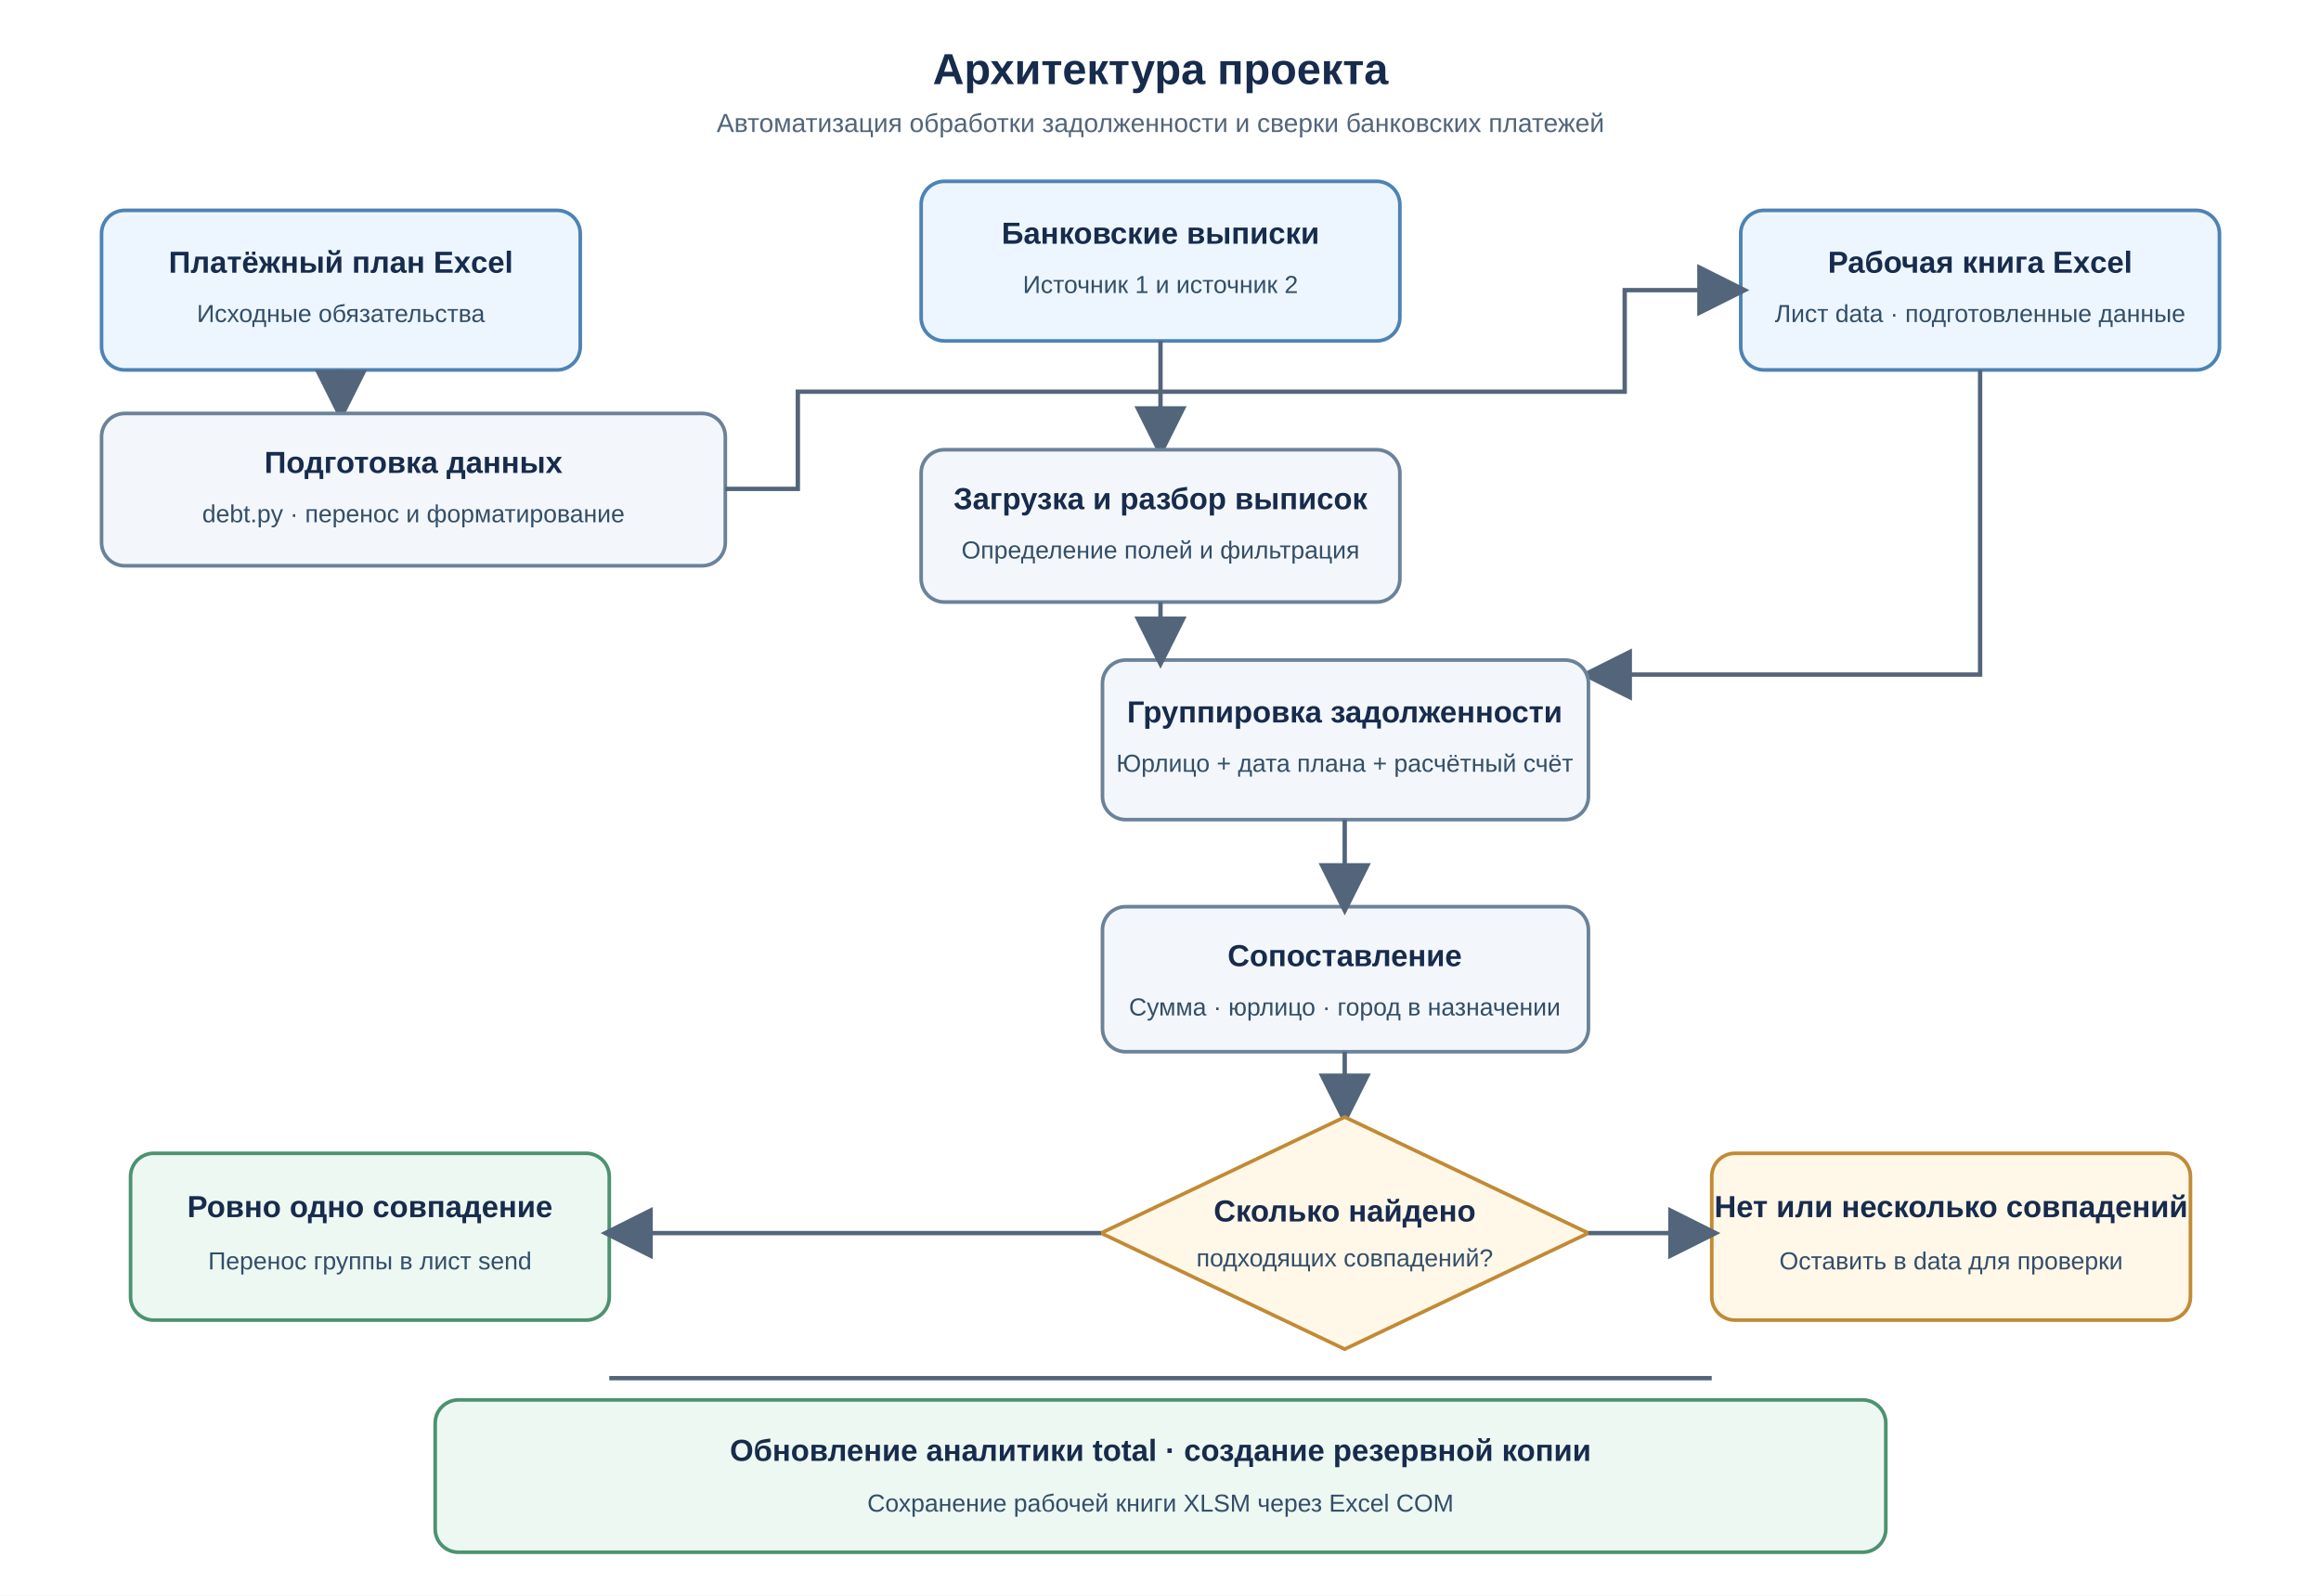
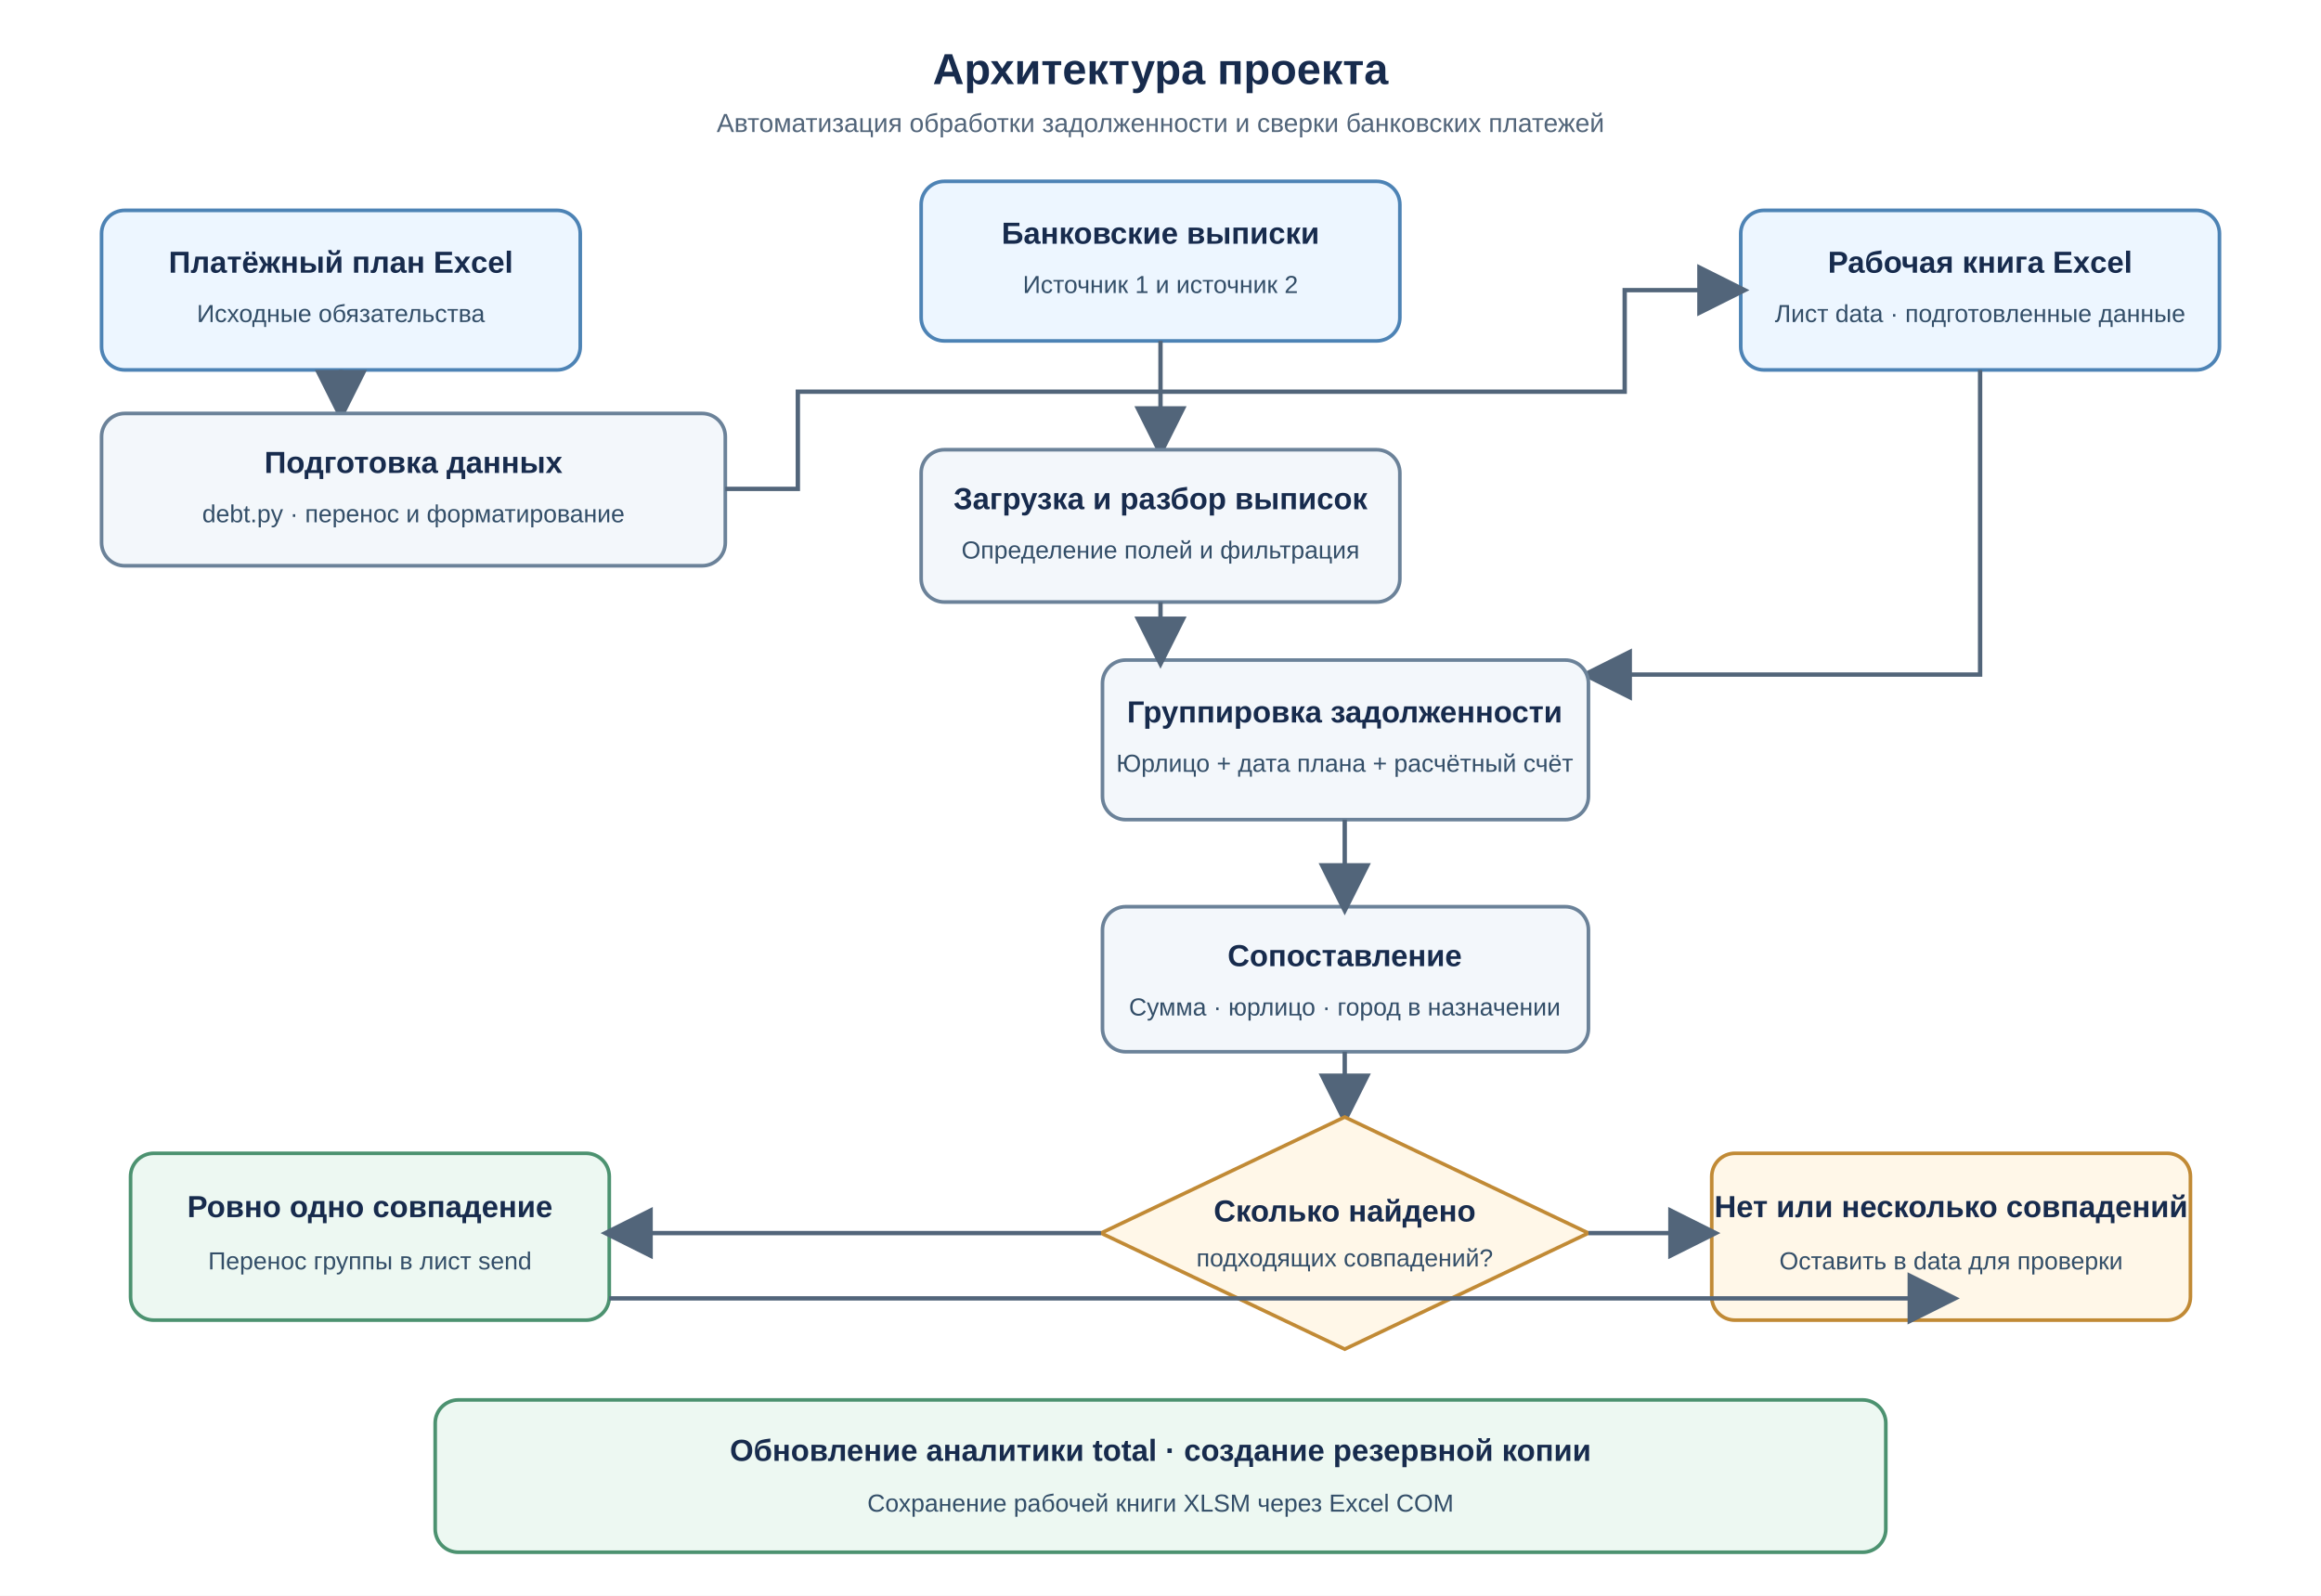
<svg xmlns="http://www.w3.org/2000/svg" width="1600" height="1100" viewBox="0 0 1600 1100" role="img" aria-labelledby="title desc">
  <defs>
    <marker id="arrow" markerWidth="12" markerHeight="12" refX="10" refY="6" orient="auto">
      <path d="M0,0 L12,6 L0,12 z" fill="#52657a" />
    </marker>
    <style>
    .h{font:700 30px Arial,sans-serif;fill:#172b4d}.sub{font:18px Arial,sans-serif;fill:#52657a}
    .t{font:700 21px Arial,sans-serif;fill:#172b4d}.s{font:17px Arial,sans-serif;fill:#334e68}
    .input{fill:#edf6ff;stroke:#4d83b5;stroke-width:2.5}
    .process{fill:#f3f7fb;stroke:#6b8299;stroke-width:2.5}.result{fill:#edf8f2;stroke:#4c9270;stroke-width:2.5}
    .manual{fill:#fff7e8;stroke:#c18a35;stroke-width:2.5}.line{stroke:#52657a;stroke-width:3;fill:none;marker-end:url(#arrow)}
  </style>
  </defs>
  <rect width="1600" height="1100" fill="#ffffff" />
  <text x="800" y="58" text-anchor="middle" class="h">Архитектура проекта</text>
  <text x="800" y="91" text-anchor="middle" class="sub">Автоматизация обработки задолженности и сверки банковских платежей</text>
  <rect x="70" y="145" width="330" height="110" rx="16" class="input" />
  <text x="235" y="188" text-anchor="middle" class="t">Платёжный план Excel</text>
  <text x="235" y="222" text-anchor="middle" class="s">Исходные обязательства</text>
  <rect x="635" y="125" width="330" height="110" rx="16" class="input" />
  <text x="800" y="168" text-anchor="middle" class="t">Банковские выписки</text>
  <text x="800" y="202" text-anchor="middle" class="s">Источник 1 и источник 2</text>
  <rect x="1200" y="145" width="330" height="110" rx="16" class="input" />
  <text x="1365" y="188" text-anchor="middle" class="t">Рабочая книга Excel</text>
  <text x="1365" y="222" text-anchor="middle" class="s">Лист data · подготовленные данные</text>
  <path d="M235 255 V285" class="line" />
  <rect x="70" y="285" width="430" height="105" rx="16" class="process" />
  <text x="285" y="326" text-anchor="middle" class="t">Подготовка данных</text>
  <text x="285" y="360" text-anchor="middle" class="s">debt.py · перенос и форматирование</text>
  <path d="M500 337 H550 V270 H1120 V200 H1200" class="line" />
  <path d="M800 235 V310" class="line" />
  <rect x="635" y="310" width="330" height="105" rx="16" class="process" />
  <text x="800" y="351" text-anchor="middle" class="t">Загрузка и разбор выписок</text>
  <text x="800" y="385" text-anchor="middle" class="s">Определение полей и фильтрация</text>
  <path d="M1365 255 V465 H1095" class="line" />
  <rect x="760" y="455" width="335" height="110" rx="16" class="process" />
  <text x="927" y="498" text-anchor="middle" class="t">Группировка задолженности</text>
  <text x="927" y="532" text-anchor="middle" class="s">Юрлицо + дата плана + расчётный счёт</text>
  <path d="M800 415 V455" class="line" />
  <rect x="760" y="625" width="335" height="100" rx="16" class="process" />
  <text x="927" y="666" text-anchor="middle" class="t">Сопоставление</text>
  <text x="927" y="700" text-anchor="middle" class="s">Сумма · юрлицо · город в назначении</text>
  <path d="M927 565 V625" class="line" />
  <path d="M927 725 V770" class="line" />
  <polygon points="927,770 1095,850 927,930 759,850" fill="#fff7e8" stroke="#c18a35" stroke-width="2.5" />
  <text x="927" y="842" text-anchor="middle" class="t">Сколько найдено</text>
  <text x="927" y="873" text-anchor="middle" class="s">подходящих совпадений?</text>
  <rect x="90" y="795" width="330" height="115" rx="16" class="result" />
  <text x="255" y="839" text-anchor="middle" class="t">Ровно одно совпадение</text>
  <text x="255" y="875" text-anchor="middle" class="s">Перенос группы в лист send</text>
  <path d="M759 850 H420" class="line" />
  <rect x="1180" y="795" width="330" height="115" rx="16" class="manual" />
  <text x="1345" y="839" text-anchor="middle" class="t">Нет или несколько совпадений</text>
  <text x="1345" y="875" text-anchor="middle" class="s">Оставить в data для проверки</text>
  <path d="M1095 850 H1180" class="line" />
-   <path d="M420 950 H1180" stroke="#52657a" stroke-width="3" fill="none" />
+   <path d="M420 895 H1345" class="line" />
  <rect x="300" y="965" width="1000" height="105" rx="16" class="result" />
  <text x="800" y="1007" text-anchor="middle" class="t">Обновление аналитики total · создание резервной копии</text>
  <text x="800" y="1042" text-anchor="middle" class="s">Сохранение рабочей книги XLSM через Excel COM</text>
</svg>
